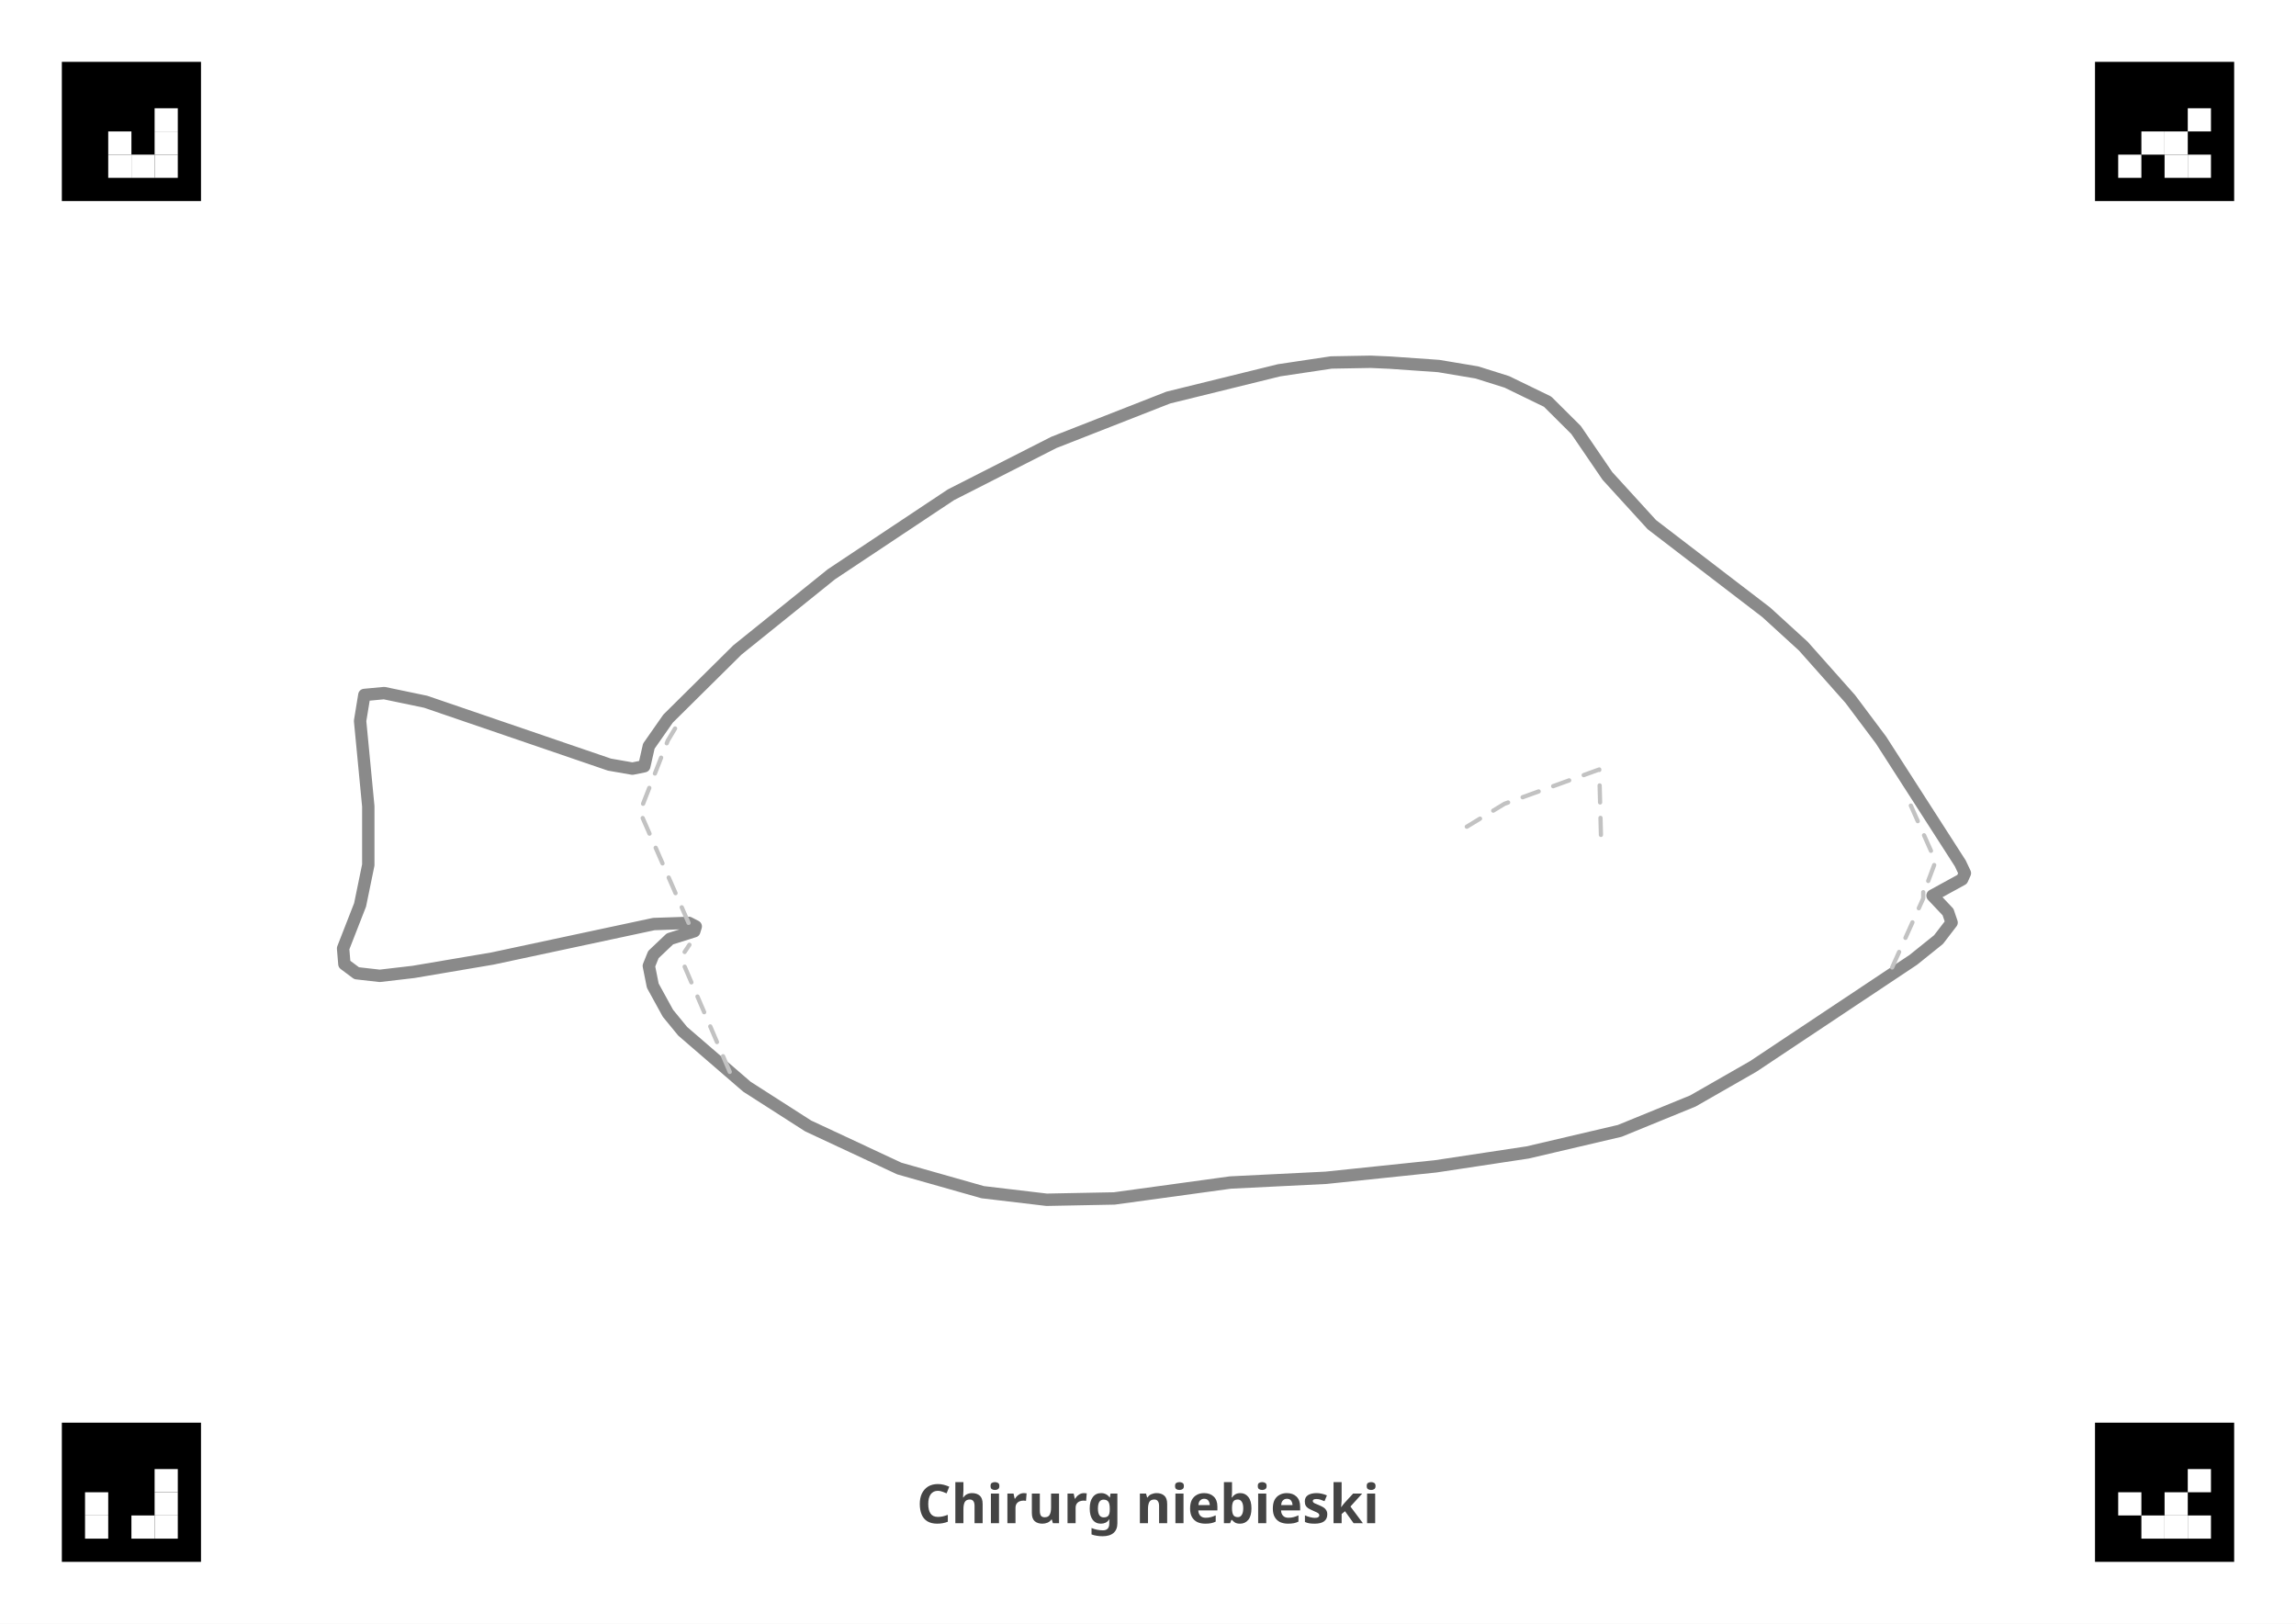
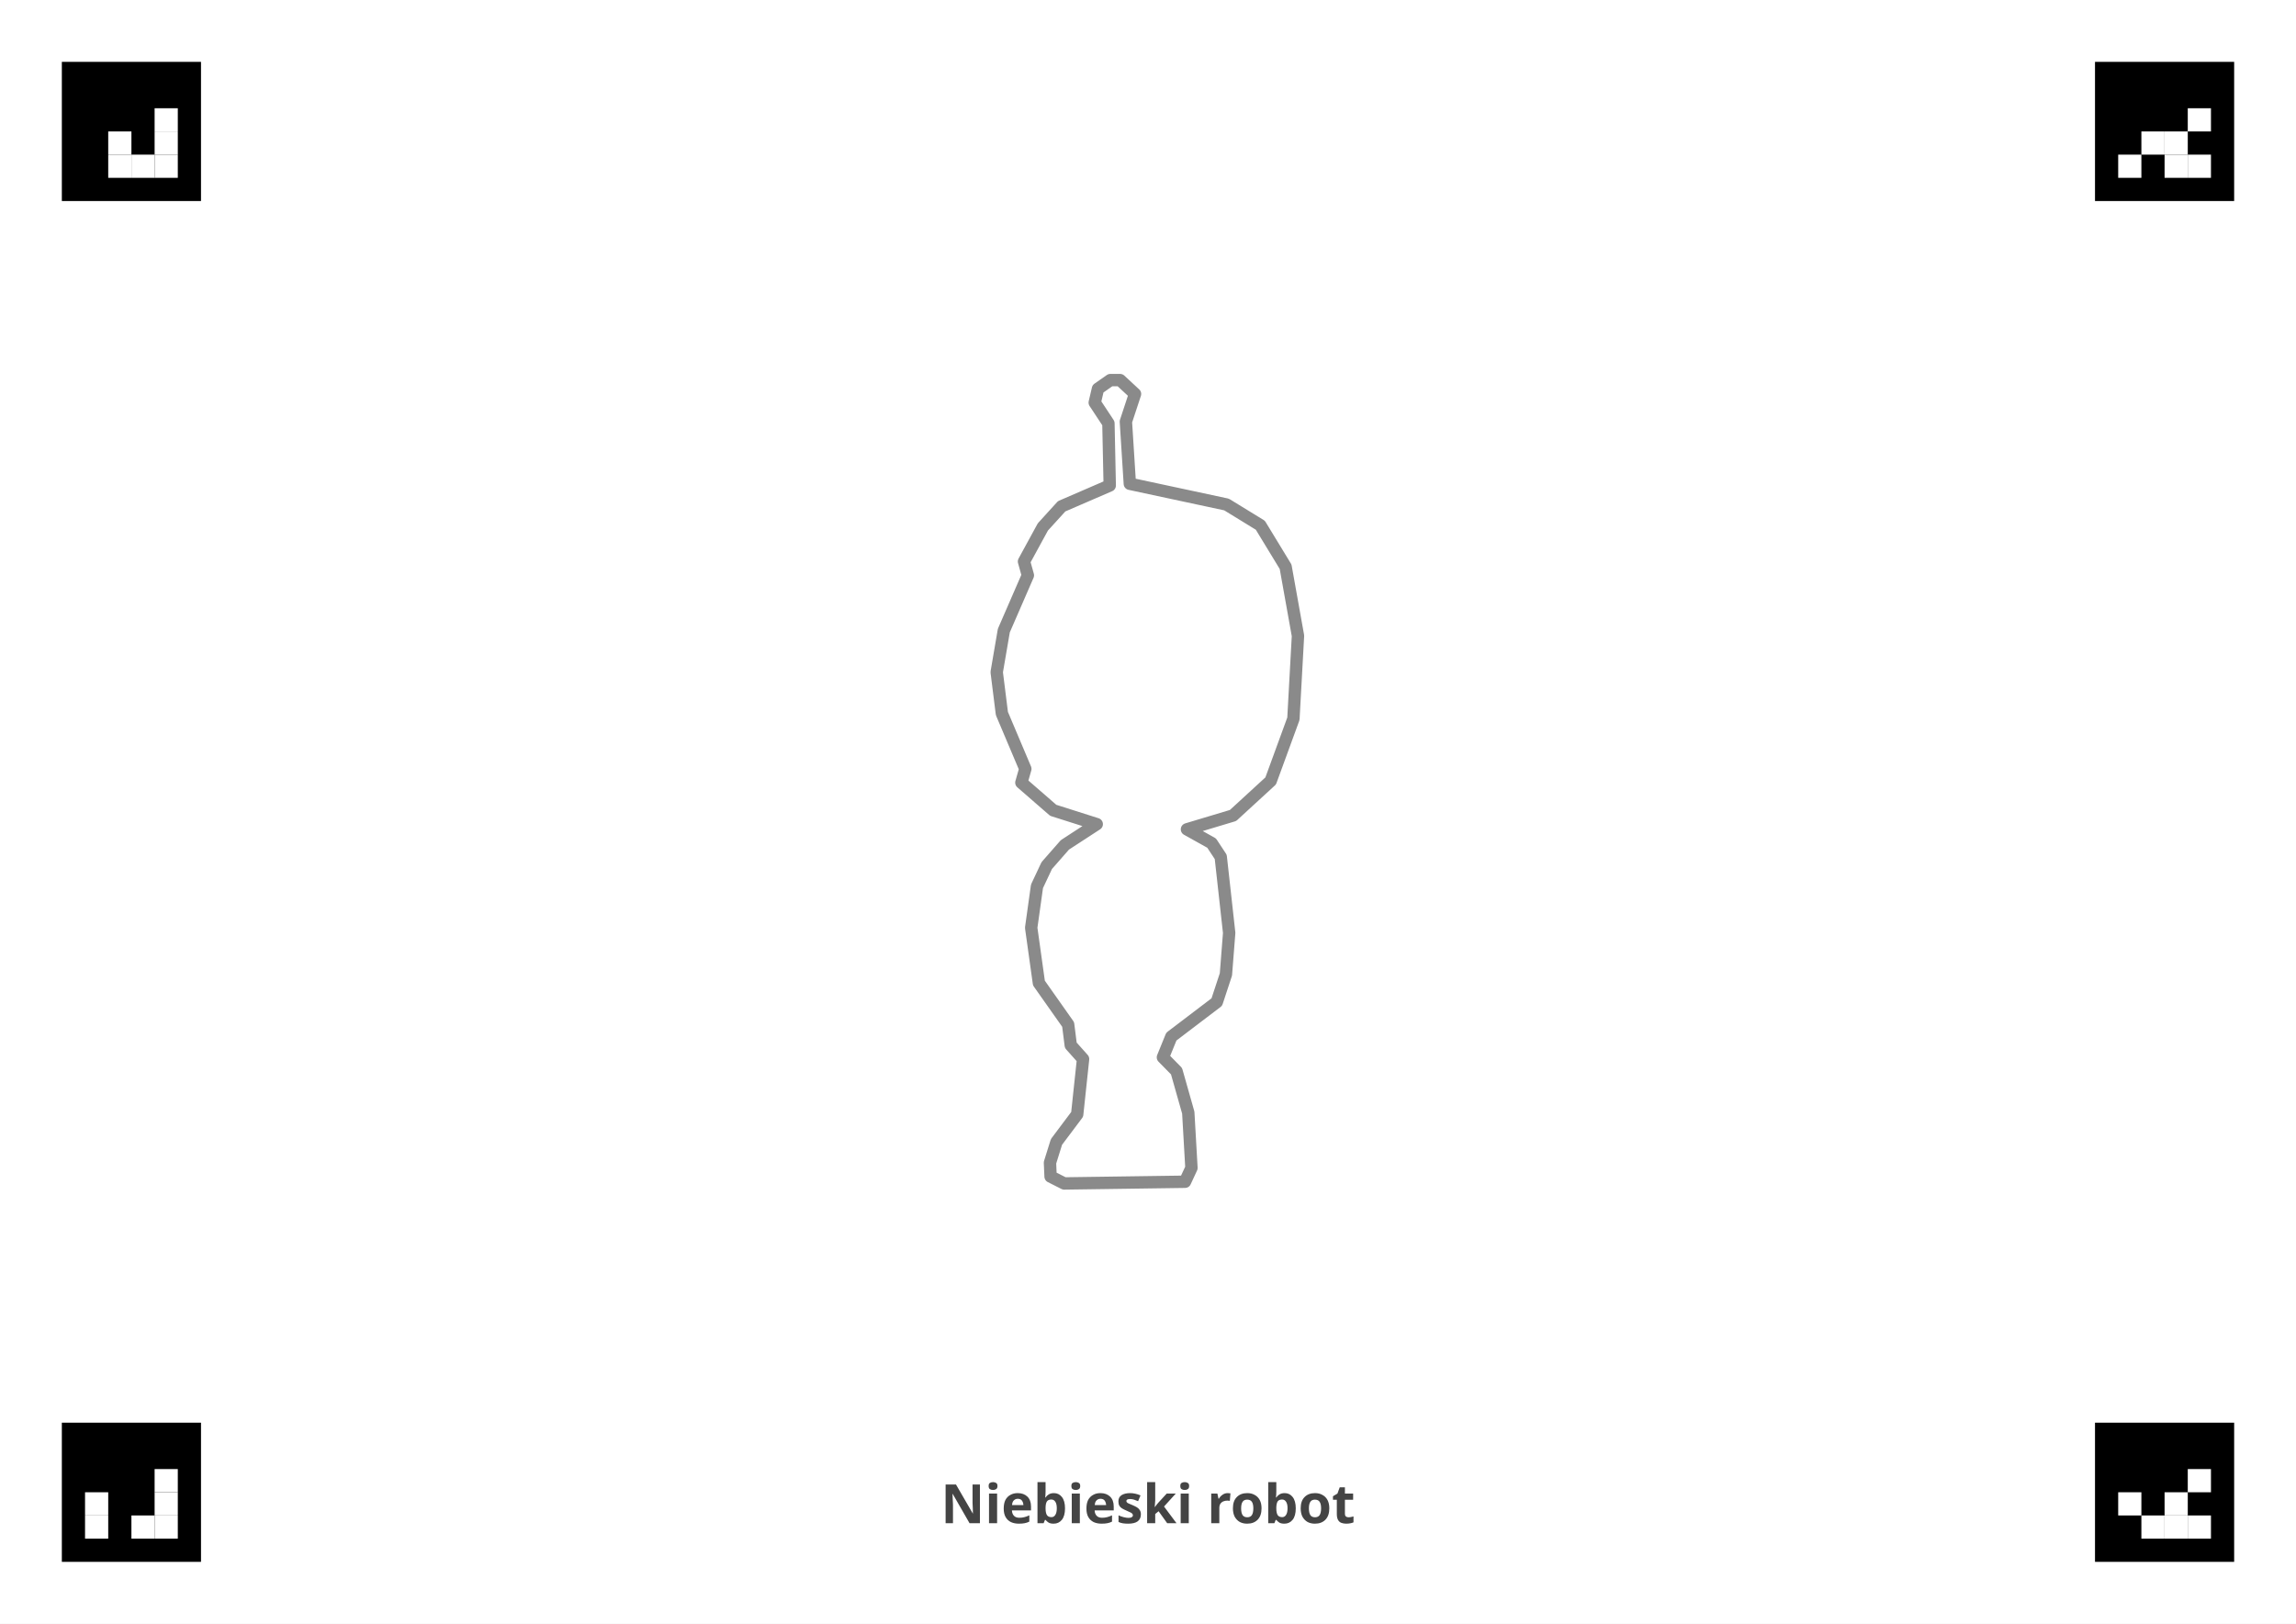
<svg xmlns="http://www.w3.org/2000/svg" width="297mm" height="210mm" viewBox="0 0 297 210">
  <rect width="297" height="210" fill="#fff" />
  <rect x="8" y="8" width="18" height="18" fill="#000" />
  <rect x="20.00" y="14.00" width="3" height="3" fill="#fff" />
  <rect x="14.00" y="17.00" width="3" height="3" fill="#fff" />
  <rect x="20.00" y="17.00" width="3" height="3" fill="#fff" />
  <rect x="14.00" y="20.00" width="3" height="3" fill="#fff" />
  <rect x="17.00" y="20.00" width="3" height="3" fill="#fff" />
  <rect x="20.00" y="20.00" width="3" height="3" fill="#fff" />
  <rect x="271" y="8" width="18" height="18" fill="#000" />
  <rect x="283.00" y="14.00" width="3" height="3" fill="#fff" />
  <rect x="277.00" y="17.00" width="3" height="3" fill="#fff" />
  <rect x="280.00" y="17.00" width="3" height="3" fill="#fff" />
  <rect x="274.00" y="20.00" width="3" height="3" fill="#fff" />
  <rect x="280.00" y="20.00" width="3" height="3" fill="#fff" />
  <rect x="283.00" y="20.00" width="3" height="3" fill="#fff" />
  <rect x="8" y="184" width="18" height="18" fill="#000" />
  <rect x="20.00" y="190.00" width="3" height="3" fill="#fff" />
  <rect x="11.00" y="193.00" width="3" height="3" fill="#fff" />
  <rect x="20.00" y="193.00" width="3" height="3" fill="#fff" />
  <rect x="11.00" y="196.00" width="3" height="3" fill="#fff" />
  <rect x="17.00" y="196.00" width="3" height="3" fill="#fff" />
  <rect x="20.00" y="196.00" width="3" height="3" fill="#fff" />
  <rect x="271" y="184" width="18" height="18" fill="#000" />
  <rect x="283.00" y="190.00" width="3" height="3" fill="#fff" />
  <rect x="274.00" y="193.00" width="3" height="3" fill="#fff" />
  <rect x="280.00" y="193.00" width="3" height="3" fill="#fff" />
  <rect x="277.00" y="196.00" width="3" height="3" fill="#fff" />
  <rect x="280.00" y="196.00" width="3" height="3" fill="#fff" />
  <rect x="283.00" y="196.00" width="3" height="3" fill="#fff" />
-   <path d="M179.80 46.90 L186.10 47.34 L191.05 48.17 L194.92 49.39 L200.19 51.95 L203.87 55.61 L207.93 61.56 L213.68 67.86 L228.47 79.19 L233.27 83.57 L239.34 90.40 L243.32 95.71 L253.57 111.66 L254.17 112.93 L253.81 113.73 L249.98 115.83 L251.99 117.96 L252.45 119.32 L250.76 121.52 L247.50 124.14 L226.78 137.93 L218.99 142.39 L209.52 146.26 L197.61 149.05 L185.70 150.85 L171.51 152.33 L159.16 152.94 L144.14 155.00 L135.39 155.17 L127.12 154.19 L116.33 151.13 L104.55 145.63 L96.62 140.55 L88.31 133.38 L86.40 131.05 L84.44 127.48 L83.93 124.92 L84.52 123.46 L86.66 121.43 L89.81 120.44 L90.00 119.82 L89.11 119.36 L84.58 119.51 L63.71 123.97 L53.49 125.70 L49.12 126.21 L46.13 125.87 L44.55 124.69 L44.38 122.66 L46.58 117.03 L47.64 111.87 L47.64 104.28 L46.58 93.24 L47.13 89.88 L49.69 89.64 L55.06 90.76 L78.83 98.89 L81.81 99.41 L83.34 99.10 L83.93 96.50 L86.42 92.94 L95.39 84.06 L107.55 74.27 L123.01 63.99 L136.32 57.22 L151.12 51.42 L165.46 47.89 L172.21 46.88 L177.31 46.79 Z" fill="#fff" stroke="#8a8a8a" stroke-width="1.6" stroke-linejoin="round" />
-   <path d="M247.18 104.19 L250.38 111.39 L249.18 114.59" fill="none" stroke="#c2c2c2" stroke-width="0.55" stroke-dasharray="2.2 2" stroke-linecap="round" stroke-linejoin="round" />
-   <path d="M248.78 115.39 L248.78 116.19 L245.18 124.19 L244.22 126.32" fill="none" stroke="#c2c2c2" stroke-width="0.55" stroke-dasharray="2.2 2" stroke-linecap="round" stroke-linejoin="round" />
-   <path d="M94.40 138.63 L93.18 135.79 L88.38 124.59 L88.38 123.39 L89.18 122.19" fill="none" stroke="#c2c2c2" stroke-width="0.55" stroke-dasharray="2.2 2" stroke-linecap="round" stroke-linejoin="round" />
-   <path d="M89.07 119.36 L88.38 117.79 L82.78 104.99 L86.38 95.79 L87.58 93.79" fill="none" stroke="#c2c2c2" stroke-width="0.55" stroke-dasharray="2.2 2" stroke-linecap="round" stroke-linejoin="round" />
-   <path d="M207.09 107.98 L206.87 99.52 L194.61 103.96 L189.74 106.92" fill="none" stroke="#c2c2c2" stroke-width="0.55" stroke-dasharray="2.2 2" stroke-linecap="round" stroke-linejoin="round" />
-   <text x="148.5" y="197" text-anchor="middle" font-family="Segoe UI, sans-serif" font-size="7" font-weight="600" fill="#444">Chirurg niebieski</text>
+   <path d="M137.66 153.06 L135.90 152.17 L135.82 150.38 L136.66 147.69 L139.34 144.12 L140.10 136.97 L138.51 135.19 L138.17 132.50 L134.39 127.14 L133.39 119.99 L134.14 114.63 L135.40 111.95 L137.75 109.27 L141.87 106.59 L136.24 104.80 L132.12 101.22 L132.63 99.44 L129.60 92.28 L128.93 86.93 L129.85 81.56 L132.96 74.41 L132.46 72.62 L134.90 68.15 L137.33 65.48 L143.55 62.79 L143.38 54.75 L141.61 52.07 L142.03 50.28 L143.63 49.16 L144.89 49.16 L146.82 50.95 L145.64 54.53 L146.15 62.57 L158.66 65.25 L163.03 67.93 L166.30 73.30 L167.90 82.23 L167.31 92.96 L164.37 101.00 L159.50 105.47 L153.54 107.26 L156.73 109.04 L157.91 110.83 L159.00 120.66 L158.58 126.02 L157.40 129.60 L151.52 134.07 L150.43 136.75 L152.19 138.54 L153.71 143.90 L154.12 151.05 L153.29 152.84 Z" fill="#fff" stroke="#8a8a8a" stroke-width="1.6" stroke-linejoin="round" />
+   <text x="148.5" y="197" text-anchor="middle" font-family="Segoe UI, sans-serif" font-size="7" font-weight="600" fill="#444">Niebieski robot</text>
</svg>
